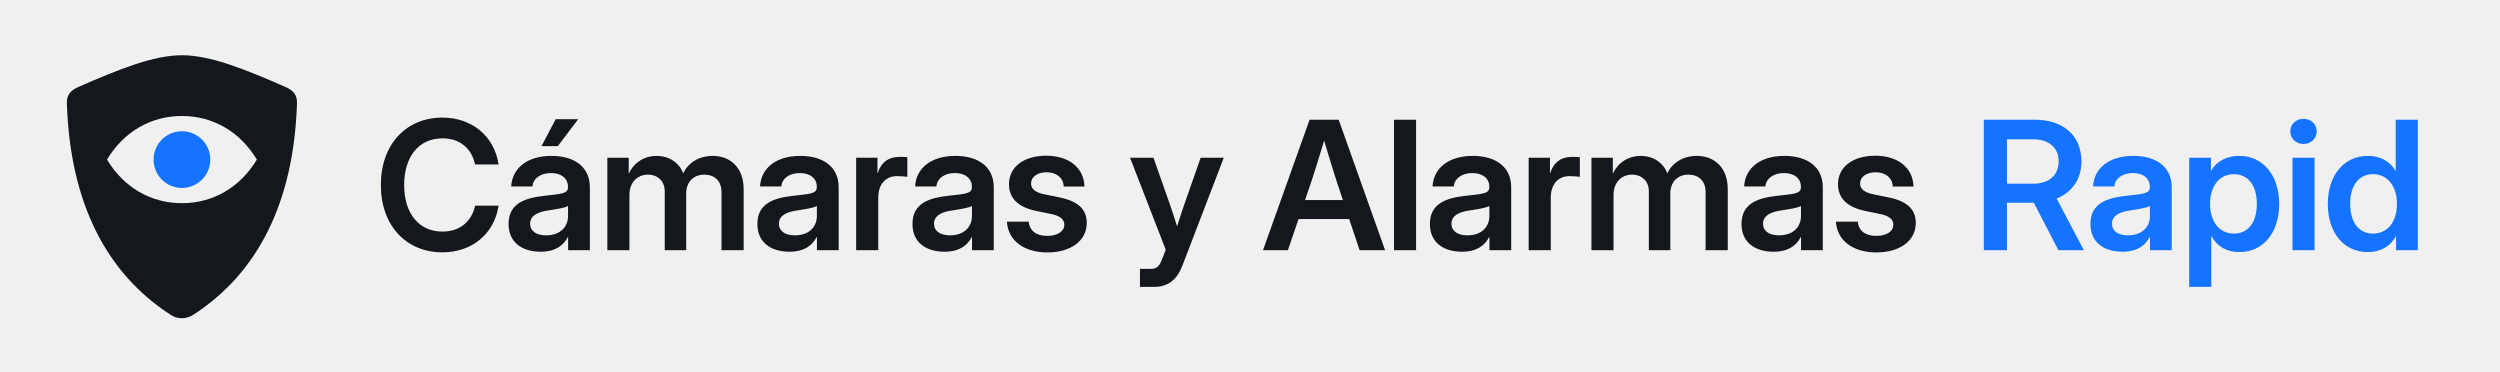
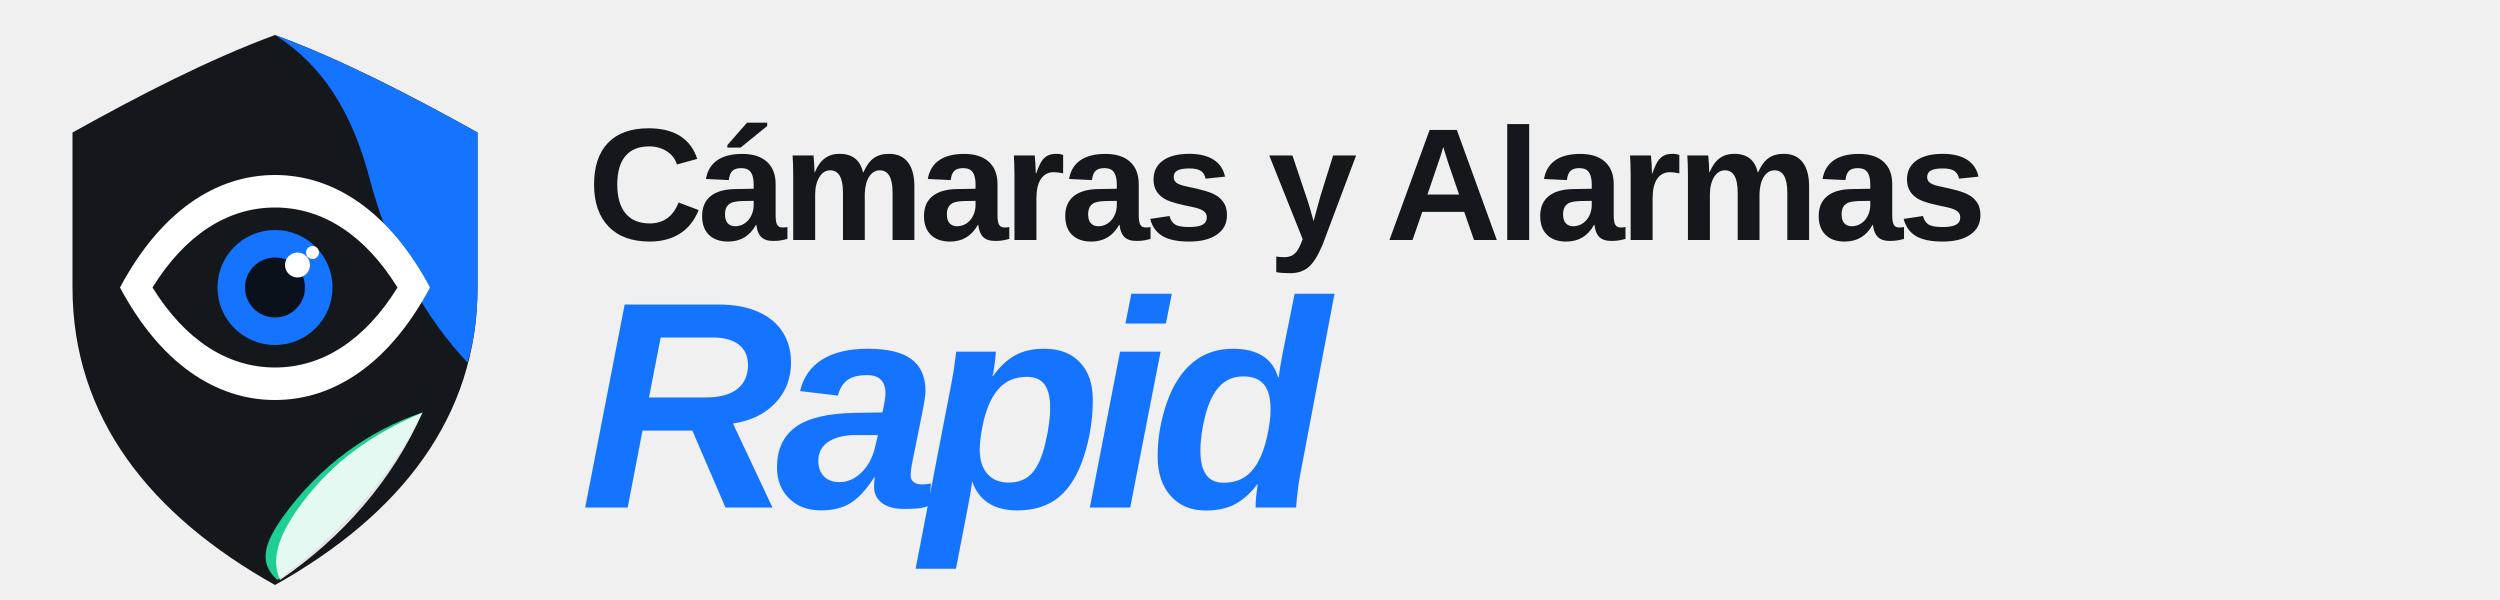
- <svg xmlns="http://www.w3.org/2000/svg" width="794.265" height="118" viewBox="0 0 794.265 118" role="img" aria-labelledby="logo-title logo-desc">
-   <g transform="translate(17 15) scale(0.85)">
-     <path fill="#14171B" fill-rule="evenodd" d="M48 3C37.4 3 24.5 8.2 9.2 14.9C6.1 16.3 4.9 18 5 21.1C6.2 57.8 19.5 84.4 43.9 100.1C46.4 101.7 49.6 101.7 52.1 100.1C76.5 84.4 89.8 57.8 91 21.1C91.1 18 89.9 16.3 86.8 14.9C71.5 8.2 58.6 3 48 3ZM20 42C26.3 31.5 36.5 25.7 48 25.7C59.5 25.7 69.7 31.5 76 42C69.7 52.5 59.5 58.3 48 58.3C36.5 58.3 26.3 52.5 20 42Z" />
-     <path fill="#1473FF" d="M58.6 42A10.6 10.6 0 1 1 37.4 42A10.6 10.6 0 1 1 58.6 42Z" />
+ <svg xmlns="http://www.w3.org/2000/svg" width="1000" height="240" viewBox="0 0 1000 240" role="img" aria-labelledby="title desc">
+   <g transform="translate(18 14)">
+     <path d="M92 0C65 10 38 24 11 39v62c0 52 31 91 81 119 50-28 81-67 81-119V39C146 24 119 10 92 0Z" fill="#14171B" />
+     <path d="M92 0c27 10 54 24 81 39v62c0 10-1 20-4 30-17-18-31-43-39-73-7-27-19-46-38-58Z" fill="#1473FF" />
+     <path d="M30 101c16-30 38-45 62-45s46 15 62 45c-16 30-38 45-62 45s-46-15-62-45Z" fill="#FFFFFF" />
+     <path d="M43 101c13-21 30-32 49-32s36 11 49 32c-13 21-30 32-49 32s-36-11-49-32Z" fill="#14171B" />
+     <circle cx="92" cy="101" r="23" fill="#1473FF" />
+     <circle cx="92" cy="101" r="12" fill="#0B111B" />
+     <circle cx="101" cy="92" r="5" fill="#FFFFFF" />
+     <circle cx="107" cy="87" r="2.6" fill="#FFFFFF" />
+     <path d="M93 218c23-17 44-39 58-67-21 7-41 21-56 42-7 10-10 18-2 25Z" fill="#1DCF94" />
+     <path d="M94 218c-4-9 0-19 9-31 12-16 27-27 48-36-12 27-32 50-57 67Z" fill="#FFFFFF" opacity=".88" />
  </g>
-   <path fill="#14171B" d="M140.542 80.168C149.894 80.168 157.019 74.379 158.41 65.333H150.951C149.782 70.594 145.886 73.572 140.598 73.572C132.972 73.572 128.407 67.699 128.407 58.793C128.407 49.831 133 43.958 140.598 43.958C145.914 43.958 149.81 46.964 150.923 52.252H158.41C157.019 43.179 149.894 37.362 140.542 37.362C129.103 37.362 121.004 45.768 121.004 58.793C121.004 71.735 129.103 80.168 140.542 80.168ZM171.732 79.973C176.519 79.973 178.996 77.969 180.388 75.353H180.499V79.5H187.401V59.461C187.401 53.338 182.865 49.525 175.211 49.525C167.529 49.525 162.742 53.394 162.408 59.238H169.171C169.366 56.761 171.648 54.98 175.072 54.98C178.439 54.98 180.443 56.761 180.443 59.266V59.489C180.443 61.493 178.579 61.576 173.123 62.188C167.056 62.829 161.573 64.471 161.573 71.15C161.573 77.023 165.887 79.973 171.732 79.973ZM173.457 74.769C170.396 74.769 168.42 73.405 168.42 71.095C168.42 68.423 170.98 67.337 173.986 66.892C176.881 66.447 179.608 66.001 180.471 65.445V68.618C180.471 72.041 178.05 74.769 173.457 74.769ZM172.038 46.436H177.215L183.7 37.863H176.547ZM192.958 79.5H199.971V61.966C199.971 57.763 202.671 55.481 205.844 55.481C208.961 55.481 211.188 57.568 211.188 60.769V79.5H218.007V61.465C218.007 57.958 220.205 55.481 223.768 55.481C226.774 55.481 229.223 57.207 229.223 61.103V79.5H236.264V60.101C236.264 53.199 231.978 49.525 226.412 49.525C222.126 49.525 218.619 51.696 217.06 55.091C215.836 51.724 212.579 49.525 208.599 49.525C204.898 49.525 201.53 51.417 199.749 55.203V50.109H192.958ZM250.783 79.973C255.57 79.973 258.047 77.969 259.439 75.353H259.55V79.5H266.452V59.461C266.452 53.338 261.916 49.525 254.262 49.525C246.58 49.525 241.793 53.394 241.459 59.238H248.222C248.417 56.761 250.699 54.98 254.123 54.98C257.49 54.98 259.494 56.761 259.494 59.266V59.489C259.494 61.493 257.63 61.576 252.175 62.188C246.107 62.829 240.624 64.471 240.624 71.15C240.624 77.023 244.938 79.973 250.783 79.973ZM252.508 74.769C249.447 74.769 247.471 73.405 247.471 71.095C247.471 68.423 250.031 67.337 253.037 66.892C255.932 66.447 258.659 66.001 259.522 65.445V68.618C259.522 72.041 257.101 74.769 252.508 74.769ZM272.009 79.5H279.023V62.856C279.023 58.264 281.611 55.954 284.951 55.954C286.342 55.954 287.734 56.093 288.263 56.177V49.942C288.263 49.887 286.927 49.831 285.981 49.831C282.195 49.831 279.941 51.612 278.856 54.98H278.772V50.109H272.009ZM300.054 79.973C304.841 79.973 307.318 77.969 308.709 75.353H308.821V79.5H315.723V59.461C315.723 53.338 311.187 49.525 303.533 49.525C295.851 49.525 291.064 53.394 290.73 59.238H297.493C297.688 56.761 299.97 54.98 303.394 54.98C306.761 54.98 308.765 56.761 308.765 59.266V59.489C308.765 61.493 306.9 61.576 301.445 62.188C295.378 62.829 289.895 64.471 289.895 71.15C289.895 77.023 294.209 79.973 300.054 79.973ZM301.779 74.769C298.718 74.769 296.742 73.405 296.742 71.095C296.742 68.423 299.302 67.337 302.308 66.892C305.203 66.447 307.93 66.001 308.793 65.445V68.618C308.793 72.041 306.372 74.769 301.779 74.769ZM332.802 80.196C340.066 80.196 345.271 76.578 345.271 70.844C345.271 66.53 342.571 63.97 336.754 62.745L331.466 61.66C329.017 61.131 327.57 60.045 327.57 58.292C327.57 56.288 329.462 54.729 332.552 54.729C335.752 54.729 337.895 56.65 337.951 59.266H344.547C344.38 53.227 339.51 49.469 332.385 49.469C325.204 49.469 320.556 53.115 320.556 58.515C320.556 62.968 323.506 65.834 329.128 67.003L334.138 68.033C336.615 68.562 338.146 69.592 338.146 71.373C338.146 73.46 336.086 74.936 332.691 74.936C329.184 74.936 327.124 73.293 326.818 70.427H319.888C320.333 76.745 325.649 80.196 332.802 80.196ZM362.173 91.134H366.765C371.024 91.134 373.918 88.935 375.672 84.343L388.808 50.109H381.461L376.089 65.417C375.338 67.588 374.642 69.759 373.974 71.93C373.306 69.759 372.582 67.588 371.859 65.417L366.459 50.109H359.028L370.356 79.333L369.27 82.172C368.435 84.482 367.545 85.428 365.652 85.428H362.173ZM401.257 79.5H409.162L412.557 69.592H428.644L431.956 79.5H440.055L425.304 38.03H416.064ZM414.617 63.552 416.621 57.708C417.873 53.895 419.125 49.915 420.684 44.682C422.243 49.915 423.467 53.895 424.692 57.708L426.64 63.552ZM449.898 38.03H442.884V79.5H449.898ZM464.444 79.973C469.231 79.973 471.708 77.969 473.1 75.353H473.211V79.5H480.114V59.461C480.114 53.338 475.577 49.525 467.923 49.525C460.242 49.525 455.454 53.394 455.12 59.238H461.884C462.078 56.761 464.361 54.98 467.784 54.98C471.152 54.98 473.156 56.761 473.156 59.266V59.489C473.156 61.493 471.291 61.576 465.836 62.188C459.768 62.829 454.285 64.471 454.285 71.15C454.285 77.023 458.599 79.973 464.444 79.973ZM466.17 74.769C463.108 74.769 461.132 73.405 461.132 71.095C461.132 68.423 463.693 67.337 466.699 66.892C469.593 66.447 472.321 66.001 473.183 65.445V68.618C473.183 72.041 470.762 74.769 466.17 74.769ZM485.67 79.5H492.684V62.856C492.684 58.264 495.272 55.954 498.612 55.954C500.004 55.954 501.395 56.093 501.924 56.177V49.942C501.367 49.887 500.588 49.831 499.642 49.831C495.857 49.831 493.602 51.612 492.517 54.98H492.433V50.109H485.67ZM505.616 79.5H512.629V61.966C512.629 57.763 515.329 55.481 518.502 55.481C521.619 55.481 523.846 57.568 523.846 60.769V79.5H530.665V61.465C530.665 57.958 532.863 55.481 536.426 55.481C539.432 55.481 541.881 57.207 541.881 61.103V79.5H548.922V60.101C548.922 53.199 544.636 49.525 539.07 49.525C534.784 49.525 531.277 51.696 529.718 55.091C528.494 51.724 525.237 49.525 521.257 49.525C517.556 49.525 514.188 51.417 512.407 55.203V50.109H505.616ZM563.441 79.973C568.228 79.973 570.705 77.969 572.097 75.353H572.208V79.5H579.11V59.461C579.11 53.338 574.574 49.525 566.92 49.525C559.238 49.525 554.451 53.394 554.117 59.238H560.88C561.075 56.761 563.357 54.98 566.781 54.98C570.148 54.98 572.152 56.761 572.152 59.266V59.489C572.152 61.493 570.288 61.576 564.833 62.188C558.765 62.829 553.282 64.471 553.282 71.15C553.282 77.023 557.596 79.973 563.441 79.973ZM565.167 74.769C562.105 74.769 560.129 73.405 560.129 71.095C560.129 68.423 562.689 67.337 565.695 66.892C568.59 66.447 571.317 66.001 572.18 65.445V68.618C572.18 72.041 569.759 74.769 565.167 74.769ZM596.189 80.196C603.454 80.196 608.658 76.578 608.658 70.844C608.658 66.53 605.958 63.97 600.142 62.745L594.853 61.66C592.404 61.131 590.957 60.045 590.957 58.292C590.957 56.288 592.85 54.729 595.939 54.729C599.14 54.729 601.283 56.65 601.338 59.266H607.934C607.767 53.227 602.897 49.469 595.772 49.469C588.591 49.469 583.943 53.115 583.943 58.515C583.943 62.968 586.893 65.834 592.516 67.003L597.525 68.033C600.002 68.562 601.533 69.592 601.533 71.373C601.533 73.46 599.474 74.936 596.078 74.936C592.571 74.936 590.512 73.293 590.205 70.427H583.275C583.721 76.745 589.037 80.196 596.189 80.196Z" />
-   <path fill="#1473FF" d="M630.279 79.5H637.627V64.415H645.976C646.06 64.415 646.116 64.415 646.171 64.415L653.964 79.5H662.063L653.408 63.079C658.334 61.075 661.284 56.928 661.284 51.278C661.284 43.151 655.579 38.03 646.45 38.03H630.279ZM637.627 58.348V44.265H646.032C650.986 44.265 654.048 46.964 654.048 51.278C654.048 55.62 650.986 58.348 646.088 58.348ZM674.3 79.973C679.087 79.973 681.564 77.969 682.955 75.353H683.067V79.5H689.969V59.461C689.969 53.338 685.432 49.525 677.779 49.525C670.097 49.525 665.31 53.394 664.976 59.238H671.739C671.934 56.761 674.216 54.98 677.639 54.98C681.007 54.98 683.011 56.761 683.011 59.266V59.489C683.011 61.493 681.146 61.576 675.691 62.188C669.624 62.829 664.141 64.471 664.141 71.15C664.141 77.023 668.455 79.973 674.3 79.973ZM676.025 74.769C672.964 74.769 670.988 73.405 670.988 71.095C670.988 68.423 673.548 67.337 676.554 66.892C679.449 66.447 682.176 66.001 683.039 65.445V68.618C683.039 72.041 680.617 74.769 676.025 74.769ZM695.526 91.134H702.539V75.075H702.623C704.46 78.415 707.549 80.084 711.39 80.084C719.071 80.084 724.109 73.934 724.109 64.777C724.109 55.731 718.988 49.525 711.418 49.525C707.605 49.525 704.348 51.083 702.511 54.201H702.428V50.109H695.526ZM709.748 74.212C705.155 74.212 702.15 70.51 702.15 64.777C702.15 59.071 705.155 55.342 709.748 55.342C714.09 55.342 717.012 58.709 717.012 64.777C717.012 70.872 714.09 74.212 709.748 74.212ZM728.33 79.5H735.343V50.109H728.33ZM731.837 45.74C734.23 45.74 736.039 44.014 736.039 41.732C736.039 39.478 734.23 37.752 731.837 37.752C729.443 37.752 727.634 39.478 727.634 41.732C727.634 44.014 729.443 45.74 731.837 45.74ZM752.283 80.084C756.124 80.084 759.353 78.415 761.189 75.019H761.245V79.5H768.147V38.03H761.134V54.284H761.078C759.186 51.056 756.041 49.525 752.228 49.525C744.685 49.525 739.564 55.731 739.564 64.777C739.564 73.934 744.602 80.084 752.283 80.084ZM753.925 74.212C749.583 74.212 746.661 70.872 746.661 64.777C746.661 58.709 749.583 55.342 753.925 55.342C758.518 55.342 761.523 59.071 761.523 64.777C761.523 70.51 758.518 74.212 753.925 74.212Z" />
+   <g font-family="Arial,Helvetica,sans-serif">
+     <text x="235" y="96" fill="#14171B" font-size="64" font-weight="700" letter-spacing="-2">Cámaras y Alarmas</text>
+     <text x="232" y="203" fill="#1473FF" font-size="118" font-weight="800" font-style="italic" letter-spacing="-7">Rapid</text>
+   </g>
</svg>
